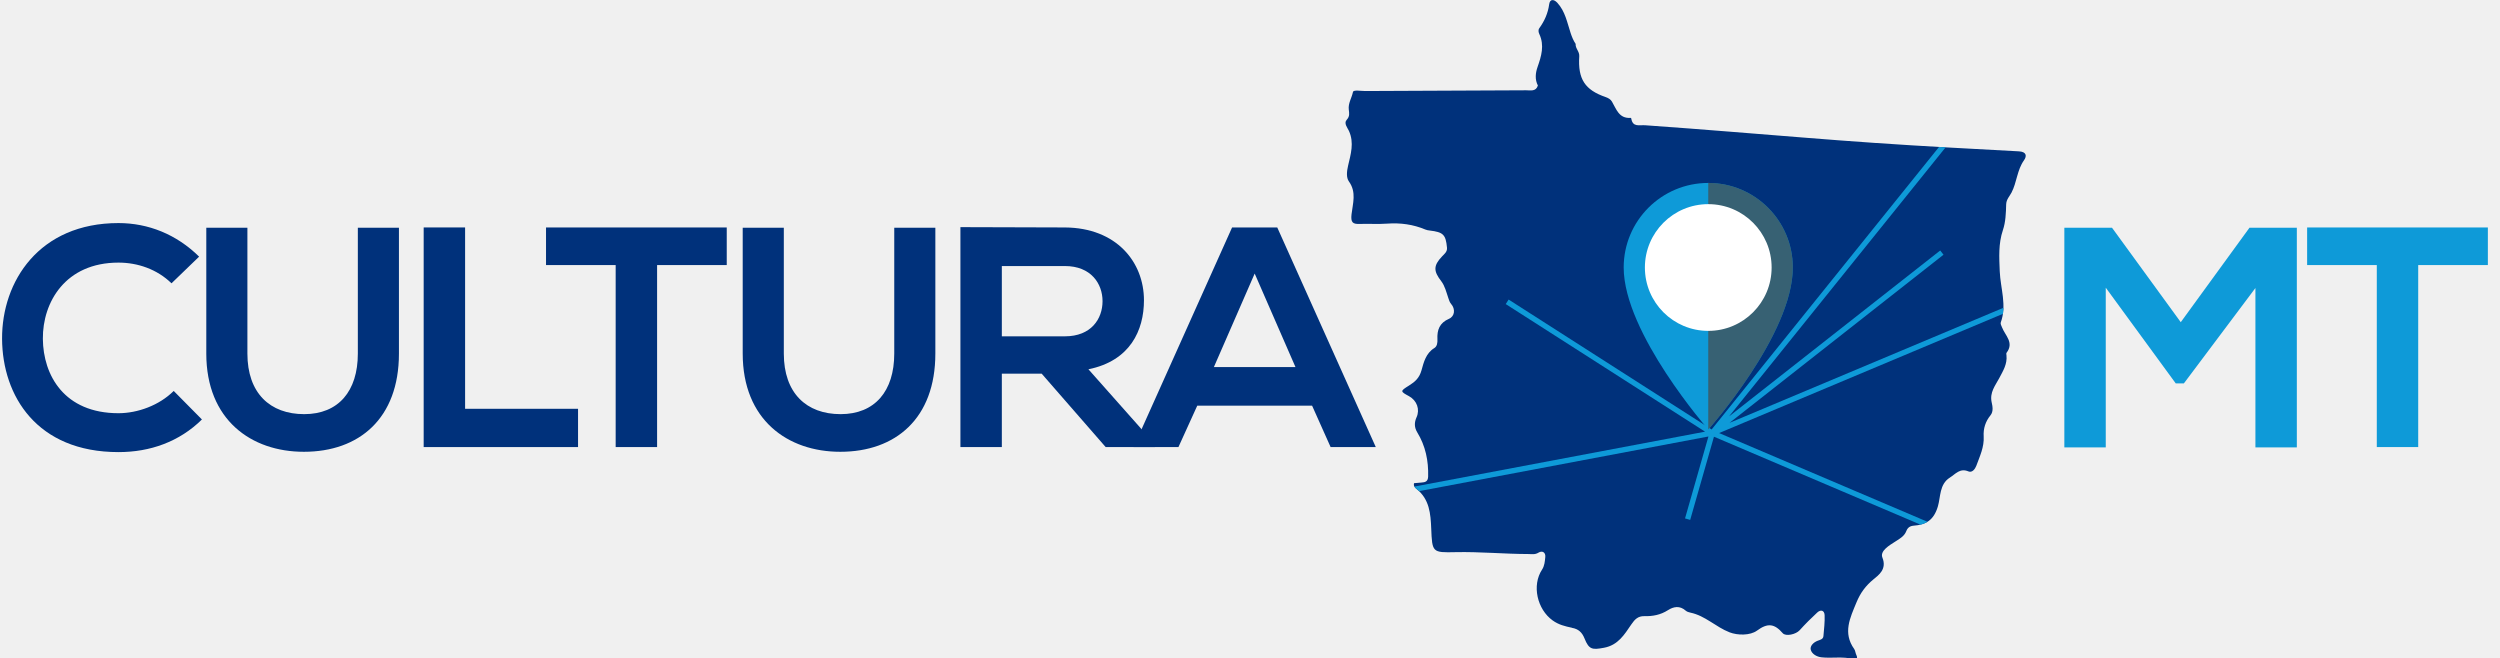
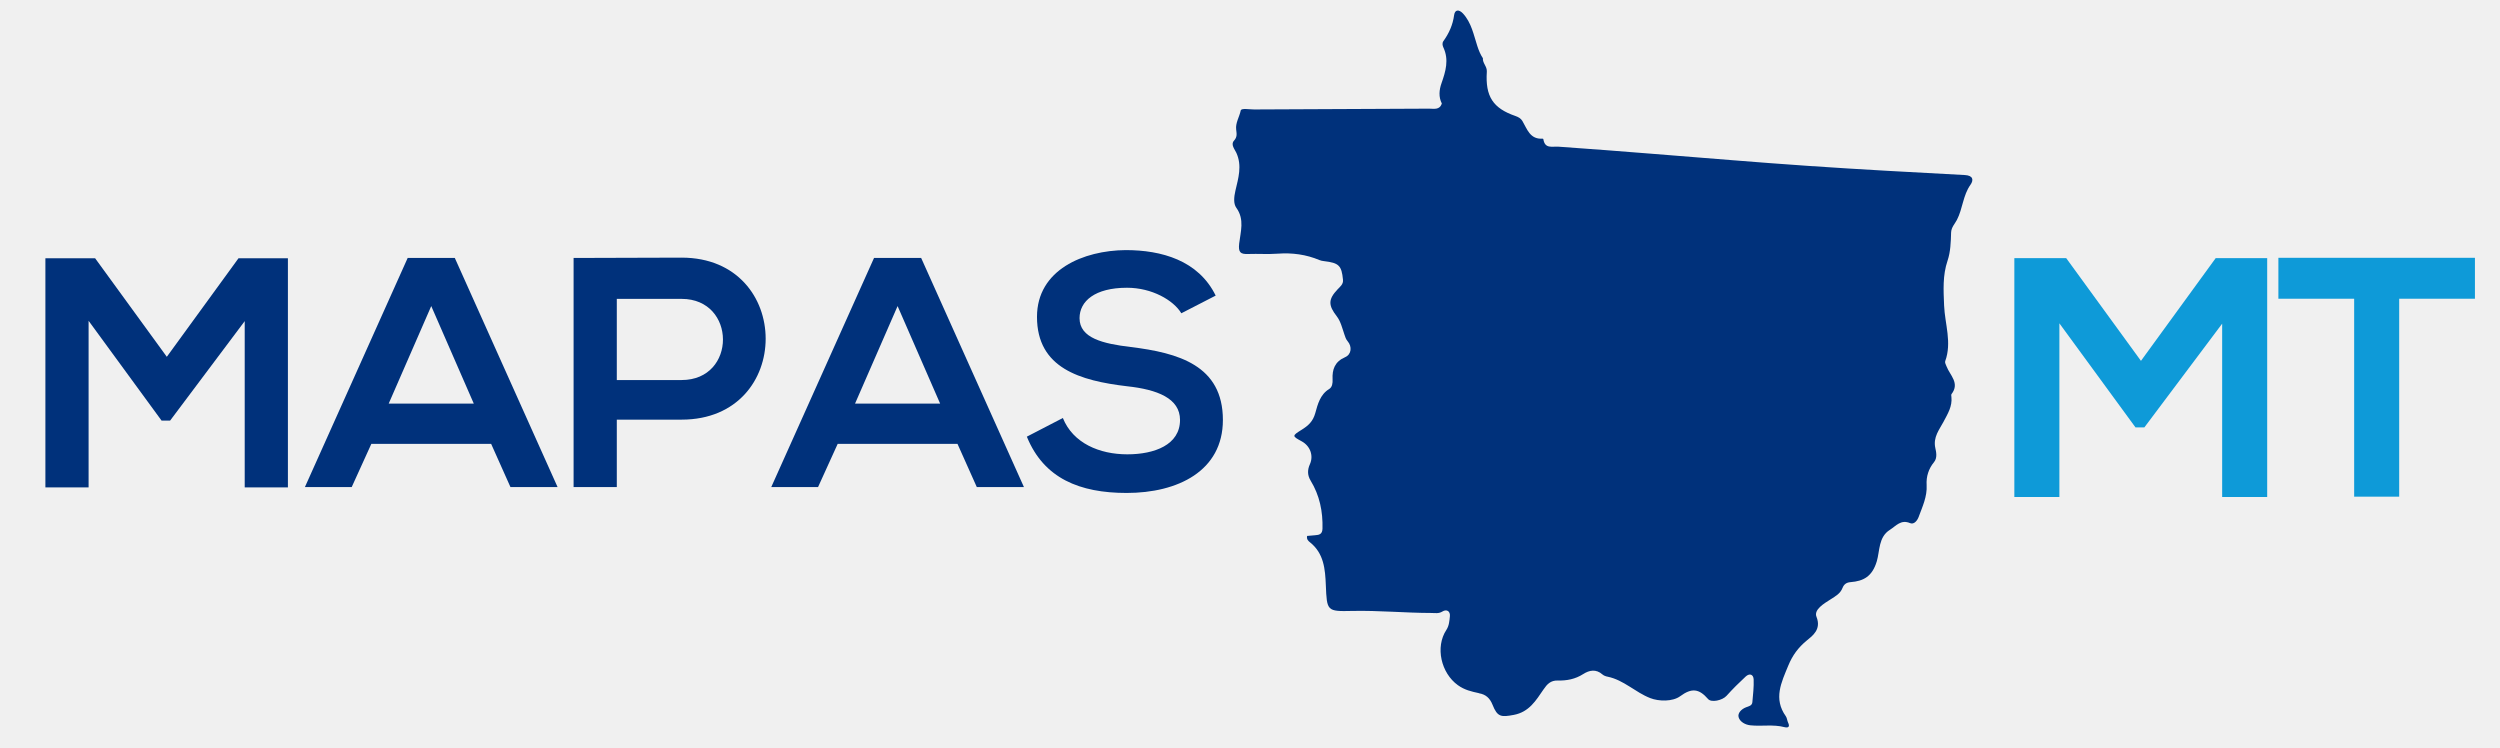
- <svg xmlns="http://www.w3.org/2000/svg" xmlns:xlink="http://www.w3.org/1999/xlink" version="1.1" id="Camada_1" x="0px" y="0px" width="228" height="60" viewBox="0 0 228 60" enable-background="new 0 0 654.065 171.017" xml:space="preserve">
-   <defs id="defs51" />
-   <g id="g3" transform="translate(0,-111.017)">
-     <g id="g5">
-       <path d="m 18.416,149.273 c -2.06,2.031 -4.721,2.976 -7.611,2.976 -7.44,0 -10.587,-5.121 -10.616,-10.33 -0.028,-5.236 3.377,-10.558 10.616,-10.558 2.719,0 5.294,1.03 7.354,3.062 l -2.519,2.432 c -1.316,-1.287 -3.09,-1.888 -4.835,-1.888 -4.836,0 -6.925,3.605 -6.896,6.953 0.028,3.319 1.946,6.782 6.896,6.782 1.746,0 3.72,-0.716 5.037,-2.031 l 2.575,2.604 z" id="path7" style="fill:#00317b" />
-       <path d="m 36.383,131.789 v 11.475 c 0,5.924 -3.634,8.956 -8.67,8.956 -4.807,0 -8.899,-2.918 -8.899,-8.956 v -11.475 h 3.749 v 11.475 c 0,3.606 2.06,5.523 5.179,5.523 3.119,0 4.893,-2.089 4.893,-5.523 v -11.475 h 3.749 z" id="path9" style="fill:#00317b" />
-       <path d="m 42.417,131.76 v 16.539 h 10.301 v 3.491 H 38.639 v -20.03 h 3.777 z" id="path11" style="fill:#00317b" />
-       <path d="m 56.149,135.194 h -6.352 v -3.434 c 5.78,0 10.673,0 16.482,0 v 3.434 h -6.352 v 16.597 H 56.149 V 135.194 z" id="path13" style="fill:#00317b" />
-       <path d="m 85.304,131.789 v 11.475 c 0,5.924 -3.634,8.956 -8.67,8.956 -4.807,0 -8.899,-2.918 -8.899,-8.956 v -11.475 h 3.749 v 11.475 c 0,3.606 2.06,5.523 5.179,5.523 3.119,0 4.893,-2.089 4.893,-5.523 v -11.475 h 3.749 z" id="path15" style="fill:#00317b" />
-       <path d="m 105.331,151.791 h -4.493 l -5.837,-6.696 h -3.634 v 6.696 h -3.777 v -20.059 c 3.176,0 6.352,0.029 9.528,0.029 4.722,0.029 7.211,3.176 7.211,6.639 0,2.747 -1.259,5.523 -5.065,6.295 l 6.066,6.838 v 0.258 z M 91.367,135.28 v 6.41 h 5.752 c 2.404,0 3.433,-1.603 3.433,-3.205 0,-1.603 -1.058,-3.205 -3.433,-3.205 h -5.752 z" id="path17" style="fill:#00317b" />
-       <path d="m 119.663,148.014 h -10.473 l -1.717,3.777 h -4.092 l 8.985,-20.03 h 4.12 l 8.986,20.03 h -4.12 l -1.689,-3.777 z m -5.236,-12.048 -3.721,8.528 h 7.441 l -3.72,-8.528 z" id="path19" style="fill:#00317b" />
-       <path d="m 205.695,137.283 -6.525,8.699 h -0.743 l -6.382,-8.728 v 14.565 h -3.777 v -20.031 h 4.349 l 6.268,8.613 6.266,-8.613 h 4.32 v 20.031 h -3.777 v -14.537 z" id="path21" style="fill:#0e9ad8" />
-       <path d="m 216.764,135.194 h -6.354 v -3.434 c 5.782,0 10.674,0 16.483,0 v 3.434 h -6.352 v 16.597 h -3.777 V 135.194 z" id="path23" style="fill:#0e9ad8" />
-     </g>
-     <g id="g25" transform="matrix(0.36998,0,0,0.36998,-8.207275,109.4484)">
-       <g id="g27">
-         <path clip-rule="evenodd" d="m 401.269,25.324 c -0.774,-1.513 -0.592,-3.104 -0.08,-4.569 0.942,-2.691 1.738,-5.327 0.438,-8.117 -0.212,-0.453 -0.319,-1.009 0,-1.451 1.273,-1.771 2.126,-3.666 2.427,-5.884 0.173,-1.288 1.087,-1.35 2,-0.388 1.948,2.109 2.43,4.866 3.276,7.433 0.319,0.964 0.686,1.88 1.249,2.715 -0.098,1.128 0.976,1.853 0.892,3.057 -0.366,5.612 1.391,8.289 6.494,10.045 0.655,0.226 1.234,0.569 1.552,1.102 1.106,1.871 1.723,4.231 4.623,4.031 0.044,-0.01 0.137,0.087 0.147,0.139 0.352,2.222 1.986,1.58 3.431,1.678 7.197,0.489 14.371,1.076 21.565,1.637 11.71,0.912 23.414,1.931 35.137,2.724 11.801,0.816 23.61,1.439 35.413,2.069 1.866,0.104 2.03,1.125 1.261,2.208 -1.717,2.421 -1.747,5.417 -3.076,7.966 -0.463,0.892 -1.266,1.652 -1.313,2.877 -0.057,2.128 -0.128,4.355 -0.798,6.338 -1.148,3.388 -0.925,6.767 -0.787,10.198 0.18,4.202 1.801,8.372 0.247,12.608 -0.117,0.325 0.166,0.816 0.319,1.21 0.784,2.012 3.034,3.758 1.109,6.255 -0.104,0.146 -0.034,0.428 -0.016,0.643 0.221,2.135 -0.829,3.789 -1.784,5.607 -0.941,1.787 -2.404,3.488 -1.869,5.951 0.202,0.901 0.507,2.245 -0.299,3.223 -1.237,1.509 -1.78,3.264 -1.668,5.165 0.158,2.63 -0.957,4.922 -1.819,7.271 -0.281,0.759 -1.021,1.768 -1.934,1.377 -2.092,-0.889 -3.188,0.646 -4.571,1.518 -2.622,1.642 -2.268,4.789 -2.979,7.156 -1.019,3.375 -2.946,4.477 -5.969,4.706 -0.922,0.077 -1.473,0.499 -1.79,1.307 -0.504,1.297 -1.585,1.871 -2.71,2.595 -1.475,0.937 -3.861,2.332 -3.189,3.969 1.154,2.871 -0.977,4.34 -2.159,5.316 -2.001,1.64 -3.271,3.392 -4.237,5.722 -1.573,3.825 -3.413,7.495 -0.557,11.491 0.281,0.396 0.288,0.962 0.504,1.415 0.457,0.932 0.096,1.278 -0.8,1.054 -2.558,-0.683 -5.187,-0.142 -7.755,-0.42 -1.18,-0.128 -2.372,-0.813 -2.655,-1.846 -0.252,-0.914 0.631,-1.83 1.687,-2.237 0.592,-0.229 1.359,-0.351 1.432,-1.148 0.149,-1.719 0.36,-3.449 0.293,-5.171 -0.057,-1.186 -0.955,-1.443 -1.814,-0.646 -1.509,1.39 -2.961,2.841 -4.333,4.363 -0.944,1.053 -3.454,1.583 -4.18,0.733 -2.065,-2.383 -3.73,-2.554 -6.332,-0.639 -1.73,1.262 -4.837,1.18 -6.755,0.434 -3.393,-1.306 -6.01,-4.108 -9.674,-4.861 -0.416,-0.074 -0.867,-0.236 -1.176,-0.504 -1.452,-1.281 -2.972,-0.993 -4.384,-0.086 -1.784,1.142 -3.735,1.513 -5.758,1.456 -1.622,-0.039 -2.407,0.826 -3.228,2.024 -1.715,2.497 -3.248,5.112 -6.735,5.766 -2.869,0.536 -3.709,0.504 -4.818,-2.296 -0.612,-1.523 -1.532,-2.337 -3.065,-2.604 l -0.067,-0.036 c -1.661,-0.356 -3.218,-0.715 -4.723,-1.798 -3.804,-2.733 -5.185,-8.628 -2.604,-12.536 0.623,-0.949 0.683,-2.059 0.793,-3.088 0.119,-1.133 -0.726,-1.67 -1.687,-1.081 -0.859,0.536 -1.647,0.342 -2.489,0.339 -5.984,-0.01 -11.959,-0.591 -17.957,-0.463 -5.748,0.135 -5.745,0.049 -5.987,-5.833 -0.148,-3.639 -0.427,-7.217 -3.611,-9.74 -0.347,-0.278 -0.796,-0.665 -0.63,-1.427 0.579,-0.057 1.198,-0.123 1.822,-0.159 0.964,-0.052 1.626,-0.273 1.66,-1.481 0.107,-3.889 -0.642,-7.544 -2.688,-10.898 -0.724,-1.181 -0.755,-2.417 -0.171,-3.701 0.892,-1.954 0.075,-4.163 -1.865,-5.213 -2.173,-1.179 -2.204,-1.236 -0.014,-2.601 1.496,-0.931 2.567,-1.858 3.105,-3.786 0.54,-1.949 1.086,-4.217 3.163,-5.473 0.692,-0.427 0.798,-1.341 0.759,-2.165 -0.117,-2.285 0.514,-4.031 2.84,-5.039 1.457,-0.629 1.616,-2.411 0.562,-3.63 -0.397,-0.459 -0.538,-0.969 -0.726,-1.525 -0.478,-1.399 -0.845,-2.97 -1.723,-4.107 -1.91,-2.462 -2.006,-3.813 0.18,-6.112 0.59,-0.631 1.325,-1.148 1.226,-2.167 -0.309,-3.228 -0.914,-3.828 -4.277,-4.228 -0.358,-0.04 -0.719,-0.102 -1.049,-0.239 -3.024,-1.273 -6.162,-1.694 -9.441,-1.456 -2.227,0.165 -4.475,-0.005 -6.709,0.074 -1.78,0.07 -2.279,-0.361 -2.056,-2.37 0.301,-2.654 1.278,-5.452 -0.654,-8.116 -0.677,-0.948 -0.522,-2.462 -0.193,-3.887 0.642,-2.78 1.55,-5.623 0.206,-8.562 -0.347,-0.759 -1.328,-1.879 -0.551,-2.729 0.8,-0.87 0.618,-1.601 0.512,-2.549 -0.183,-1.513 0.734,-2.862 1.033,-4.309 0.115,-0.598 1.983,-0.231 3.054,-0.239 13.209,-0.063 26.418,-0.107 39.621,-0.183 1.078,-0.008 2.422,0.377 2.906,-1.172 z" id="path29" style="fill:#00317b;fill-rule:evenodd" />
-         <g id="g31">
-           <defs id="defs33">
-             <path id="SVGID_1_" d="m 401.269,25.324 c -0.774,-1.513 -0.592,-3.104 -0.08,-4.569 0.942,-2.691 1.738,-5.327 0.438,-8.117 -0.212,-0.453 -0.319,-1.009 0,-1.451 1.273,-1.771 2.126,-3.666 2.427,-5.884 0.173,-1.288 1.087,-1.35 2,-0.388 1.948,2.109 2.43,4.866 3.276,7.433 0.319,0.964 0.686,1.88 1.249,2.715 -0.098,1.128 0.976,1.853 0.892,3.057 -0.366,5.612 1.391,8.289 6.494,10.045 0.655,0.226 1.234,0.569 1.552,1.102 1.106,1.871 1.723,4.231 4.623,4.031 0.044,-0.01 0.137,0.087 0.147,0.139 0.352,2.222 1.986,1.58 3.431,1.678 7.197,0.489 14.371,1.076 21.565,1.637 11.71,0.912 23.414,1.931 35.137,2.724 11.801,0.816 23.61,1.439 35.413,2.069 1.866,0.104 2.03,1.125 1.261,2.208 -1.717,2.421 -1.747,5.417 -3.076,7.966 -0.463,0.892 -1.266,1.652 -1.313,2.877 -0.057,2.128 -0.128,4.355 -0.798,6.338 -1.148,3.388 -0.925,6.767 -0.787,10.198 0.18,4.202 1.801,8.372 0.247,12.608 -0.117,0.325 0.166,0.816 0.319,1.21 0.784,2.012 3.034,3.758 1.109,6.255 -0.104,0.146 -0.034,0.428 -0.016,0.643 0.221,2.135 -0.829,3.789 -1.784,5.607 -0.941,1.787 -2.404,3.488 -1.869,5.951 0.202,0.901 0.507,2.245 -0.299,3.223 -1.237,1.509 -1.78,3.264 -1.668,5.165 0.158,2.63 -0.957,4.922 -1.819,7.271 -0.281,0.759 -1.021,1.768 -1.934,1.377 -2.092,-0.889 -3.188,0.646 -4.571,1.518 -2.622,1.642 -2.268,4.789 -2.979,7.156 -1.019,3.375 -2.946,4.477 -5.969,4.706 -0.922,0.077 -1.473,0.499 -1.79,1.307 -0.504,1.297 -1.585,1.871 -2.71,2.595 -1.475,0.937 -3.861,2.332 -3.189,3.969 1.154,2.871 -0.977,4.34 -2.159,5.316 -2.001,1.64 -3.271,3.392 -4.237,5.722 -1.573,3.825 -3.413,7.495 -0.557,11.491 0.281,0.396 0.288,0.962 0.504,1.415 0.457,0.932 0.096,1.278 -0.8,1.054 -2.558,-0.683 -5.187,-0.142 -7.755,-0.42 -1.18,-0.128 -2.372,-0.813 -2.655,-1.846 -0.252,-0.914 0.631,-1.83 1.687,-2.237 0.592,-0.229 1.359,-0.351 1.432,-1.148 0.149,-1.719 0.36,-3.449 0.293,-5.171 -0.057,-1.186 -0.955,-1.443 -1.814,-0.646 -1.509,1.39 -2.961,2.841 -4.333,4.363 -0.944,1.053 -3.454,1.583 -4.18,0.733 -2.065,-2.383 -3.73,-2.554 -6.332,-0.639 -1.73,1.262 -4.837,1.18 -6.755,0.434 -3.393,-1.306 -6.01,-4.108 -9.674,-4.861 -0.416,-0.074 -0.867,-0.236 -1.176,-0.504 -1.452,-1.281 -2.972,-0.993 -4.384,-0.086 -1.784,1.142 -3.735,1.513 -5.758,1.456 -1.622,-0.039 -2.407,0.826 -3.228,2.024 -1.715,2.497 -3.248,5.112 -6.735,5.766 -2.869,0.536 -3.709,0.504 -4.818,-2.296 -0.612,-1.523 -1.532,-2.337 -3.065,-2.604 l -0.067,-0.036 c -1.661,-0.356 -3.218,-0.715 -4.723,-1.798 -3.804,-2.733 -5.185,-8.628 -2.604,-12.536 0.623,-0.949 0.683,-2.059 0.793,-3.088 0.119,-1.133 -0.726,-1.67 -1.687,-1.081 -0.859,0.536 -1.647,0.342 -2.489,0.339 -5.984,-0.01 -11.959,-0.591 -17.957,-0.463 -5.748,0.135 -5.745,0.049 -5.987,-5.833 -0.148,-3.639 -0.427,-7.217 -3.611,-9.74 -0.347,-0.278 -0.796,-0.665 -0.63,-1.427 0.579,-0.057 1.198,-0.123 1.822,-0.159 0.964,-0.052 1.626,-0.273 1.66,-1.481 0.107,-3.889 -0.642,-7.544 -2.688,-10.898 -0.724,-1.181 -0.755,-2.417 -0.171,-3.701 0.892,-1.954 0.075,-4.163 -1.865,-5.213 -2.173,-1.179 -2.204,-1.236 -0.014,-2.601 1.496,-0.931 2.567,-1.858 3.105,-3.786 0.54,-1.949 1.086,-4.217 3.163,-5.473 0.692,-0.427 0.798,-1.341 0.759,-2.165 -0.117,-2.285 0.514,-4.031 2.84,-5.039 1.457,-0.629 1.616,-2.411 0.562,-3.63 -0.397,-0.459 -0.538,-0.969 -0.726,-1.525 -0.478,-1.399 -0.845,-2.97 -1.723,-4.107 -1.91,-2.462 -2.006,-3.813 0.18,-6.112 0.59,-0.631 1.325,-1.148 1.226,-2.167 -0.309,-3.228 -0.914,-3.828 -4.277,-4.228 -0.358,-0.04 -0.719,-0.102 -1.049,-0.239 -3.024,-1.273 -6.162,-1.694 -9.441,-1.456 -2.227,0.165 -4.475,-0.005 -6.709,0.074 -1.78,0.07 -2.279,-0.361 -2.056,-2.37 0.301,-2.654 1.278,-5.452 -0.654,-8.116 -0.677,-0.948 -0.522,-2.462 -0.193,-3.887 0.642,-2.78 1.55,-5.623 0.206,-8.562 -0.347,-0.759 -1.328,-1.879 -0.551,-2.729 0.8,-0.87 0.618,-1.601 0.512,-2.549 -0.183,-1.513 0.734,-2.862 1.033,-4.309 0.115,-0.598 1.983,-0.231 3.054,-0.239 13.209,-0.063 26.418,-0.107 39.621,-0.183 1.078,-0.008 2.422,0.377 2.906,-1.172 z" />
-           </defs>
-           <clipPath id="SVGID_2_">
-             <use xlink:href="#SVGID_1_" overflow="visible" id="use37" style="overflow:visible" x="0" y="0" width="654.065" height="171.017" />
-           </clipPath>
-           <polygon clip-path="url(#SVGID_2_)" points="614.818,38.605 448.513,108.473 501.259,67.028 500.441,65.986 448.4,106.875 511.475,28.511 510.442,27.681 444.1,110.106 394.058,78.08 393.344,79.194 442.481,110.643 353.145,127.519 353.391,128.819 443.312,111.834 437.542,132.029 438.814,132.394 444.675,111.887 546.078,155.059 546.598,153.841 445.942,110.988 615.33,39.826 " id="polygon39" style="fill:#0e9ad8" />
+ <svg xmlns="http://www.w3.org/2000/svg" version="1.1" x="0px" y="0px" width="566.667px" height="169.333px" viewBox="0 0 566.667 169.333" enable-background="new 0 0 566.667 169.333" xml:space="preserve">
+   <g id="Guias_para_prancheta">
+ </g>
+   <g id="Camada_1">
+     <g>
+       <g>
+         <path fill="#0E9AD8" d="M503.689,73.365l-17.635,23.512h-2.009l-17.25-23.59v39.368h-10.21V58.515h11.756l16.942,23.28     l16.937-23.28h11.677v54.141h-10.208V73.365z" />
+         <path fill="#0E9AD8" d="M533.609,67.719h-17.174v-9.281c15.627,0,28.851,0,44.55,0v9.281h-17.168v44.858h-10.208V67.719z" />
+       </g>
+       <g>
+         <g>
+           <path fill-rule="evenodd" clip-rule="evenodd" fill="#00317B" d="M326.813,23.456c-0.774-1.513-0.592-3.104-0.08-4.569      c0.942-2.691,1.738-5.327,0.438-8.117c-0.212-0.453-0.319-1.009,0-1.451c1.273-1.771,2.126-3.666,2.427-5.884      c0.173-1.288,1.087-1.35,2-0.388c1.948,2.109,2.43,4.866,3.276,7.433c0.319,0.964,0.686,1.88,1.249,2.715      c-0.098,1.128,0.976,1.853,0.892,3.057c-0.366,5.612,1.391,8.289,6.494,10.045c0.655,0.226,1.234,0.569,1.552,1.102      c1.106,1.871,1.723,4.231,4.623,4.031c0.044-0.01,0.137,0.087,0.147,0.139c0.352,2.222,1.986,1.58,3.431,1.678      c7.197,0.489,14.371,1.076,21.565,1.637c11.71,0.912,23.414,1.931,35.137,2.724c11.801,0.816,23.61,1.439,35.413,2.069      c1.866,0.104,2.03,1.125,1.261,2.208c-1.717,2.421-1.747,5.417-3.076,7.966c-0.463,0.892-1.266,1.652-1.313,2.877      c-0.057,2.128-0.128,4.355-0.798,6.338c-1.148,3.388-0.925,6.767-0.787,10.198c0.18,4.202,1.801,8.372,0.247,12.608      c-0.117,0.325,0.166,0.816,0.319,1.21c0.784,2.012,3.034,3.758,1.109,6.255c-0.104,0.146-0.034,0.428-0.016,0.643      c0.221,2.135-0.829,3.789-1.784,5.607c-0.941,1.787-2.404,3.488-1.869,5.951c0.202,0.901,0.507,2.245-0.299,3.223      c-1.237,1.509-1.78,3.264-1.668,5.165c0.158,2.63-0.957,4.922-1.819,7.271c-0.281,0.759-1.021,1.768-1.934,1.377      c-2.092-0.889-3.188,0.646-4.571,1.518c-2.622,1.642-2.268,4.789-2.979,7.156c-1.019,3.375-2.946,4.477-5.969,4.706      c-0.922,0.077-1.473,0.499-1.79,1.307c-0.504,1.297-1.585,1.871-2.71,2.595c-1.475,0.937-3.861,2.332-3.189,3.969      c1.154,2.871-0.977,4.34-2.159,5.316c-2.001,1.64-3.271,3.392-4.237,5.722c-1.573,3.825-3.413,7.495-0.557,11.491      c0.281,0.396,0.288,0.962,0.504,1.415c0.457,0.932,0.096,1.278-0.8,1.054c-2.558-0.683-5.187-0.142-7.755-0.42      c-1.18-0.128-2.372-0.813-2.655-1.846c-0.252-0.914,0.631-1.83,1.687-2.237c0.592-0.229,1.359-0.351,1.432-1.148      c0.149-1.719,0.36-3.449,0.293-5.171c-0.057-1.186-0.955-1.443-1.814-0.646c-1.509,1.39-2.961,2.841-4.333,4.363      c-0.944,1.053-3.454,1.583-4.18,0.733c-2.065-2.383-3.73-2.554-6.332-0.639c-1.73,1.262-4.837,1.18-6.755,0.434      c-3.393-1.306-6.01-4.108-9.674-4.861c-0.416-0.074-0.867-0.236-1.176-0.504c-1.452-1.281-2.972-0.993-4.384-0.086      c-1.784,1.142-3.735,1.513-5.758,1.456c-1.622-0.039-2.407,0.826-3.228,2.024c-1.715,2.497-3.248,5.112-6.735,5.766      c-2.869,0.536-3.709,0.504-4.818-2.296c-0.612-1.523-1.532-2.337-3.065-2.604l-0.067-0.036      c-1.661-0.356-3.218-0.715-4.723-1.798c-3.804-2.733-5.185-8.628-2.604-12.536c0.623-0.949,0.683-2.059,0.793-3.088      c0.119-1.133-0.726-1.67-1.687-1.081c-0.859,0.536-1.647,0.342-2.489,0.339c-5.984-0.01-11.959-0.591-17.957-0.463      c-5.748,0.135-5.745,0.049-5.987-5.833c-0.148-3.639-0.427-7.217-3.611-9.74c-0.347-0.278-0.796-0.665-0.63-1.427      c0.579-0.057,1.198-0.123,1.822-0.159c0.964-0.052,1.626-0.273,1.66-1.481c0.107-3.889-0.642-7.544-2.688-10.898      c-0.724-1.181-0.755-2.417-0.171-3.701c0.892-1.954,0.075-4.163-1.865-5.213c-2.173-1.179-2.204-1.236-0.014-2.601      c1.496-0.931,2.567-1.858,3.105-3.786c0.54-1.949,1.086-4.217,3.163-5.473c0.692-0.427,0.798-1.341,0.759-2.165      c-0.117-2.285,0.514-4.031,2.84-5.039c1.457-0.629,1.616-2.411,0.562-3.63c-0.397-0.459-0.538-0.969-0.726-1.525      c-0.478-1.399-0.845-2.97-1.723-4.107c-1.91-2.462-2.006-3.813,0.18-6.112c0.59-0.631,1.325-1.148,1.226-2.167      c-0.309-3.228-0.914-3.828-4.277-4.228c-0.358-0.04-0.719-0.102-1.049-0.239c-3.024-1.273-6.162-1.694-9.441-1.456      c-2.227,0.165-4.475-0.005-6.709,0.074c-1.78,0.07-2.279-0.361-2.056-2.37c0.301-2.654,1.278-5.452-0.654-8.116      c-0.677-0.948-0.522-2.462-0.193-3.887c0.642-2.78,1.55-5.623,0.206-8.562c-0.347-0.759-1.328-1.879-0.551-2.729      c0.8-0.87,0.618-1.601,0.512-2.549c-0.183-1.513,0.734-2.862,1.033-4.309c0.115-0.598,1.983-0.231,3.054-0.239      c13.209-0.063,26.418-0.107,39.621-0.183C324.986,24.62,326.33,25.005,326.813,23.456z" />
        </g>
      </g>
-       <g id="g41">
-         <path d="m 464.112,70.181 c 0,16.559 -20.845,39.936 -20.845,39.936 0,0 -20.846,-23.766 -20.846,-39.936 0,-11.513 9.332,-20.846 20.846,-20.846 11.512,0 20.845,9.333 20.845,20.846 z" id="path43" style="fill:#0e9ad8" />
-         <path d="m 443.268,49.335 v 60.781 c 0,0 20.845,-23.376 20.845,-39.936 -10e-4,-11.512 -9.334,-20.845 -20.845,-20.845 z" id="path45" style="opacity:0.7;fill:#484848" />
-         <circle cx="443.268" cy="70.181" r="15.62" id="circle47" style="fill:#ffffff" d="m 458.888,70.181 c 0,8.627 -6.993,15.62 -15.62,15.62 -8.627,0 -15.62,-6.993 -15.62,-15.62 0,-8.627 6.993,-15.62 15.62,-15.62 8.627,0 15.62,6.993 15.62,15.62 z" />
-       </g>
+     </g>
+     <g>
+       <path fill="#00317B" d="M55.468,72.789L38.554,95.341h-1.93L20.082,72.715v37.76h-9.793v-51.93h11.275l16.247,22.33l16.246-22.33    H65.26v51.93h-9.792V72.789z" />
+       <path fill="#00317B" d="M111.324,100.608H84.173l-4.451,9.792H69.113l23.294-51.929h10.684l23.293,51.929h-10.683L111.324,100.608    z M97.749,69.376l-9.645,22.107h19.288L97.749,69.376z" />
+       <path fill="#00317B" d="M154.496,95.119h-14.688v15.282h-9.793V58.472c8.161,0,16.321-0.075,24.481-0.075    C179.867,58.397,179.941,95.119,154.496,95.119z M139.808,86.143h14.688c12.537,0,12.463-18.398,0-18.398h-14.688V86.143z" />
+       <path fill="#00317B" d="M217.029,100.608h-27.152l-4.45,9.792h-10.608l23.294-51.929h10.683l23.294,51.929h-10.683    L217.029,100.608z M203.454,69.376l-9.645,22.107h19.288L203.454,69.376z" />
+       <path fill="#00317B" d="M267.769,71.009c-1.781-2.968-6.677-5.786-12.315-5.786c-7.27,0-10.757,3.042-10.757,6.898    c0,4.526,5.342,5.787,11.573,6.529c10.83,1.335,20.92,4.154,20.92,16.543c0,11.573-10.237,16.543-21.81,16.543    c-10.609,0-18.77-3.265-22.628-12.76l8.162-4.229c2.299,5.712,8.308,8.234,14.613,8.234c6.158,0,11.944-2.151,11.944-7.789    c0-4.896-5.119-6.899-12.019-7.641c-10.607-1.261-20.4-4.08-20.4-15.728c0-10.682,10.534-15.059,20.104-15.133    c8.086,0,16.468,2.3,20.399,10.312L267.769,71.009z" />
    </g>
  </g>
</svg>
